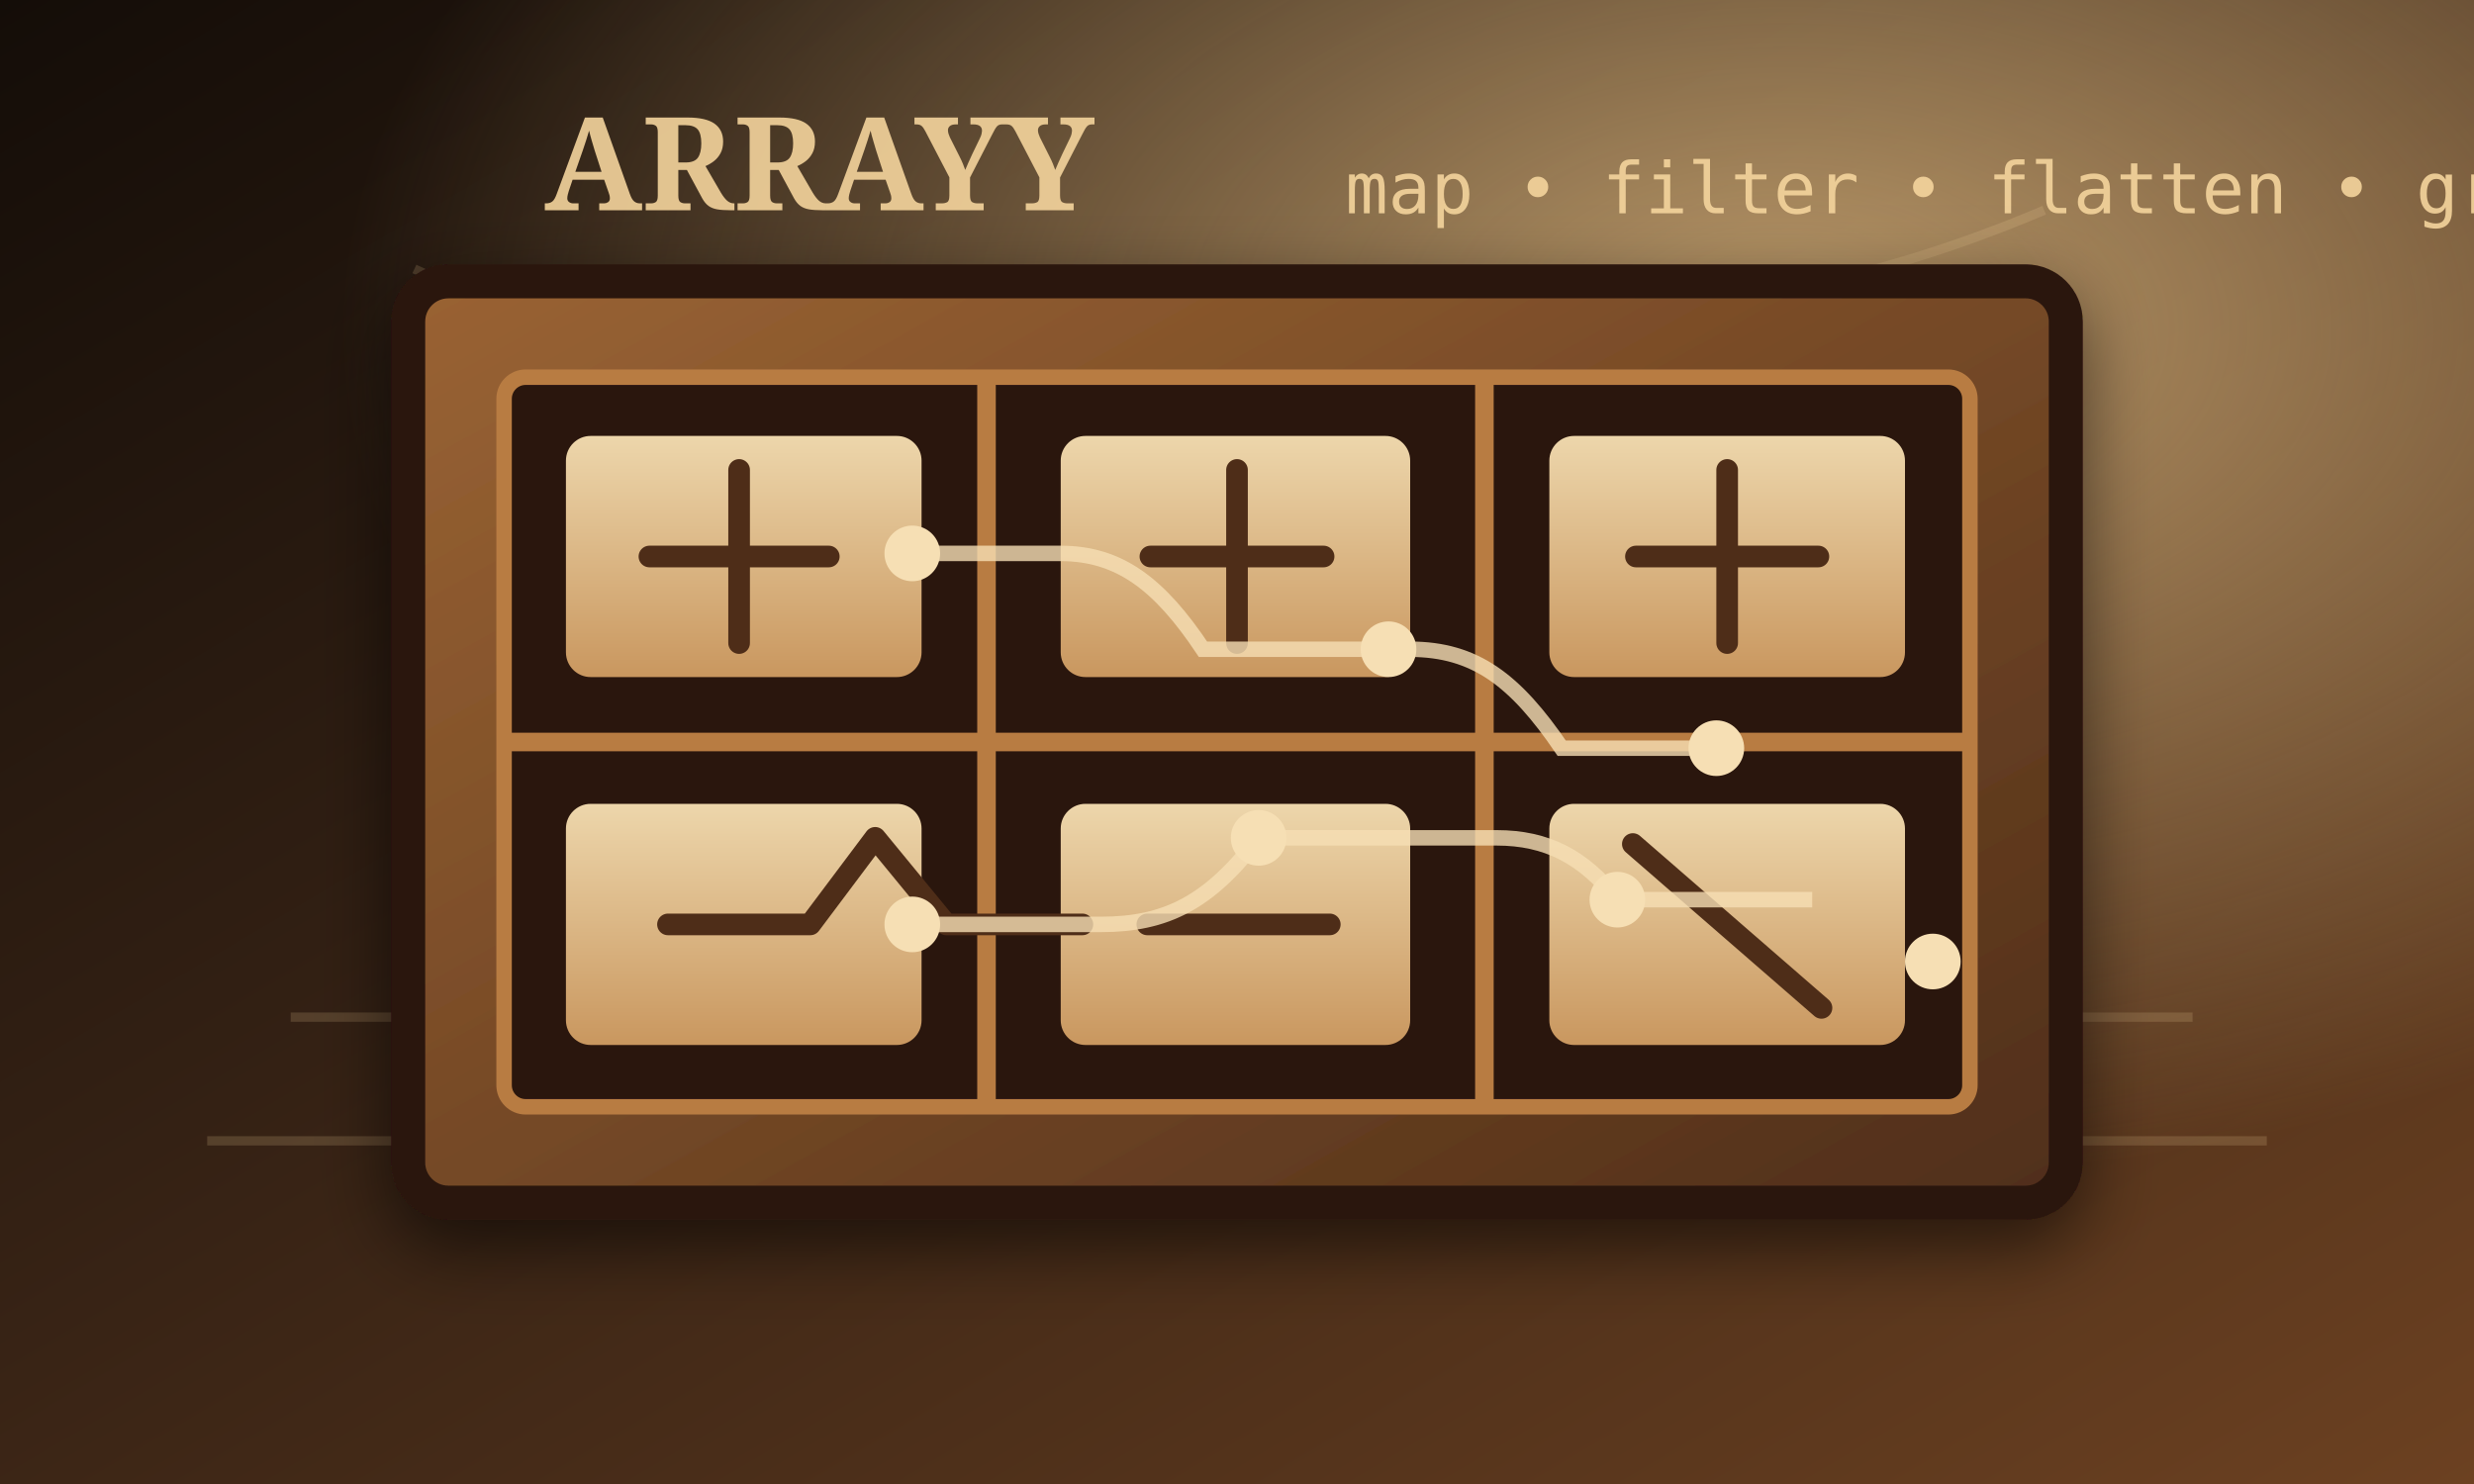
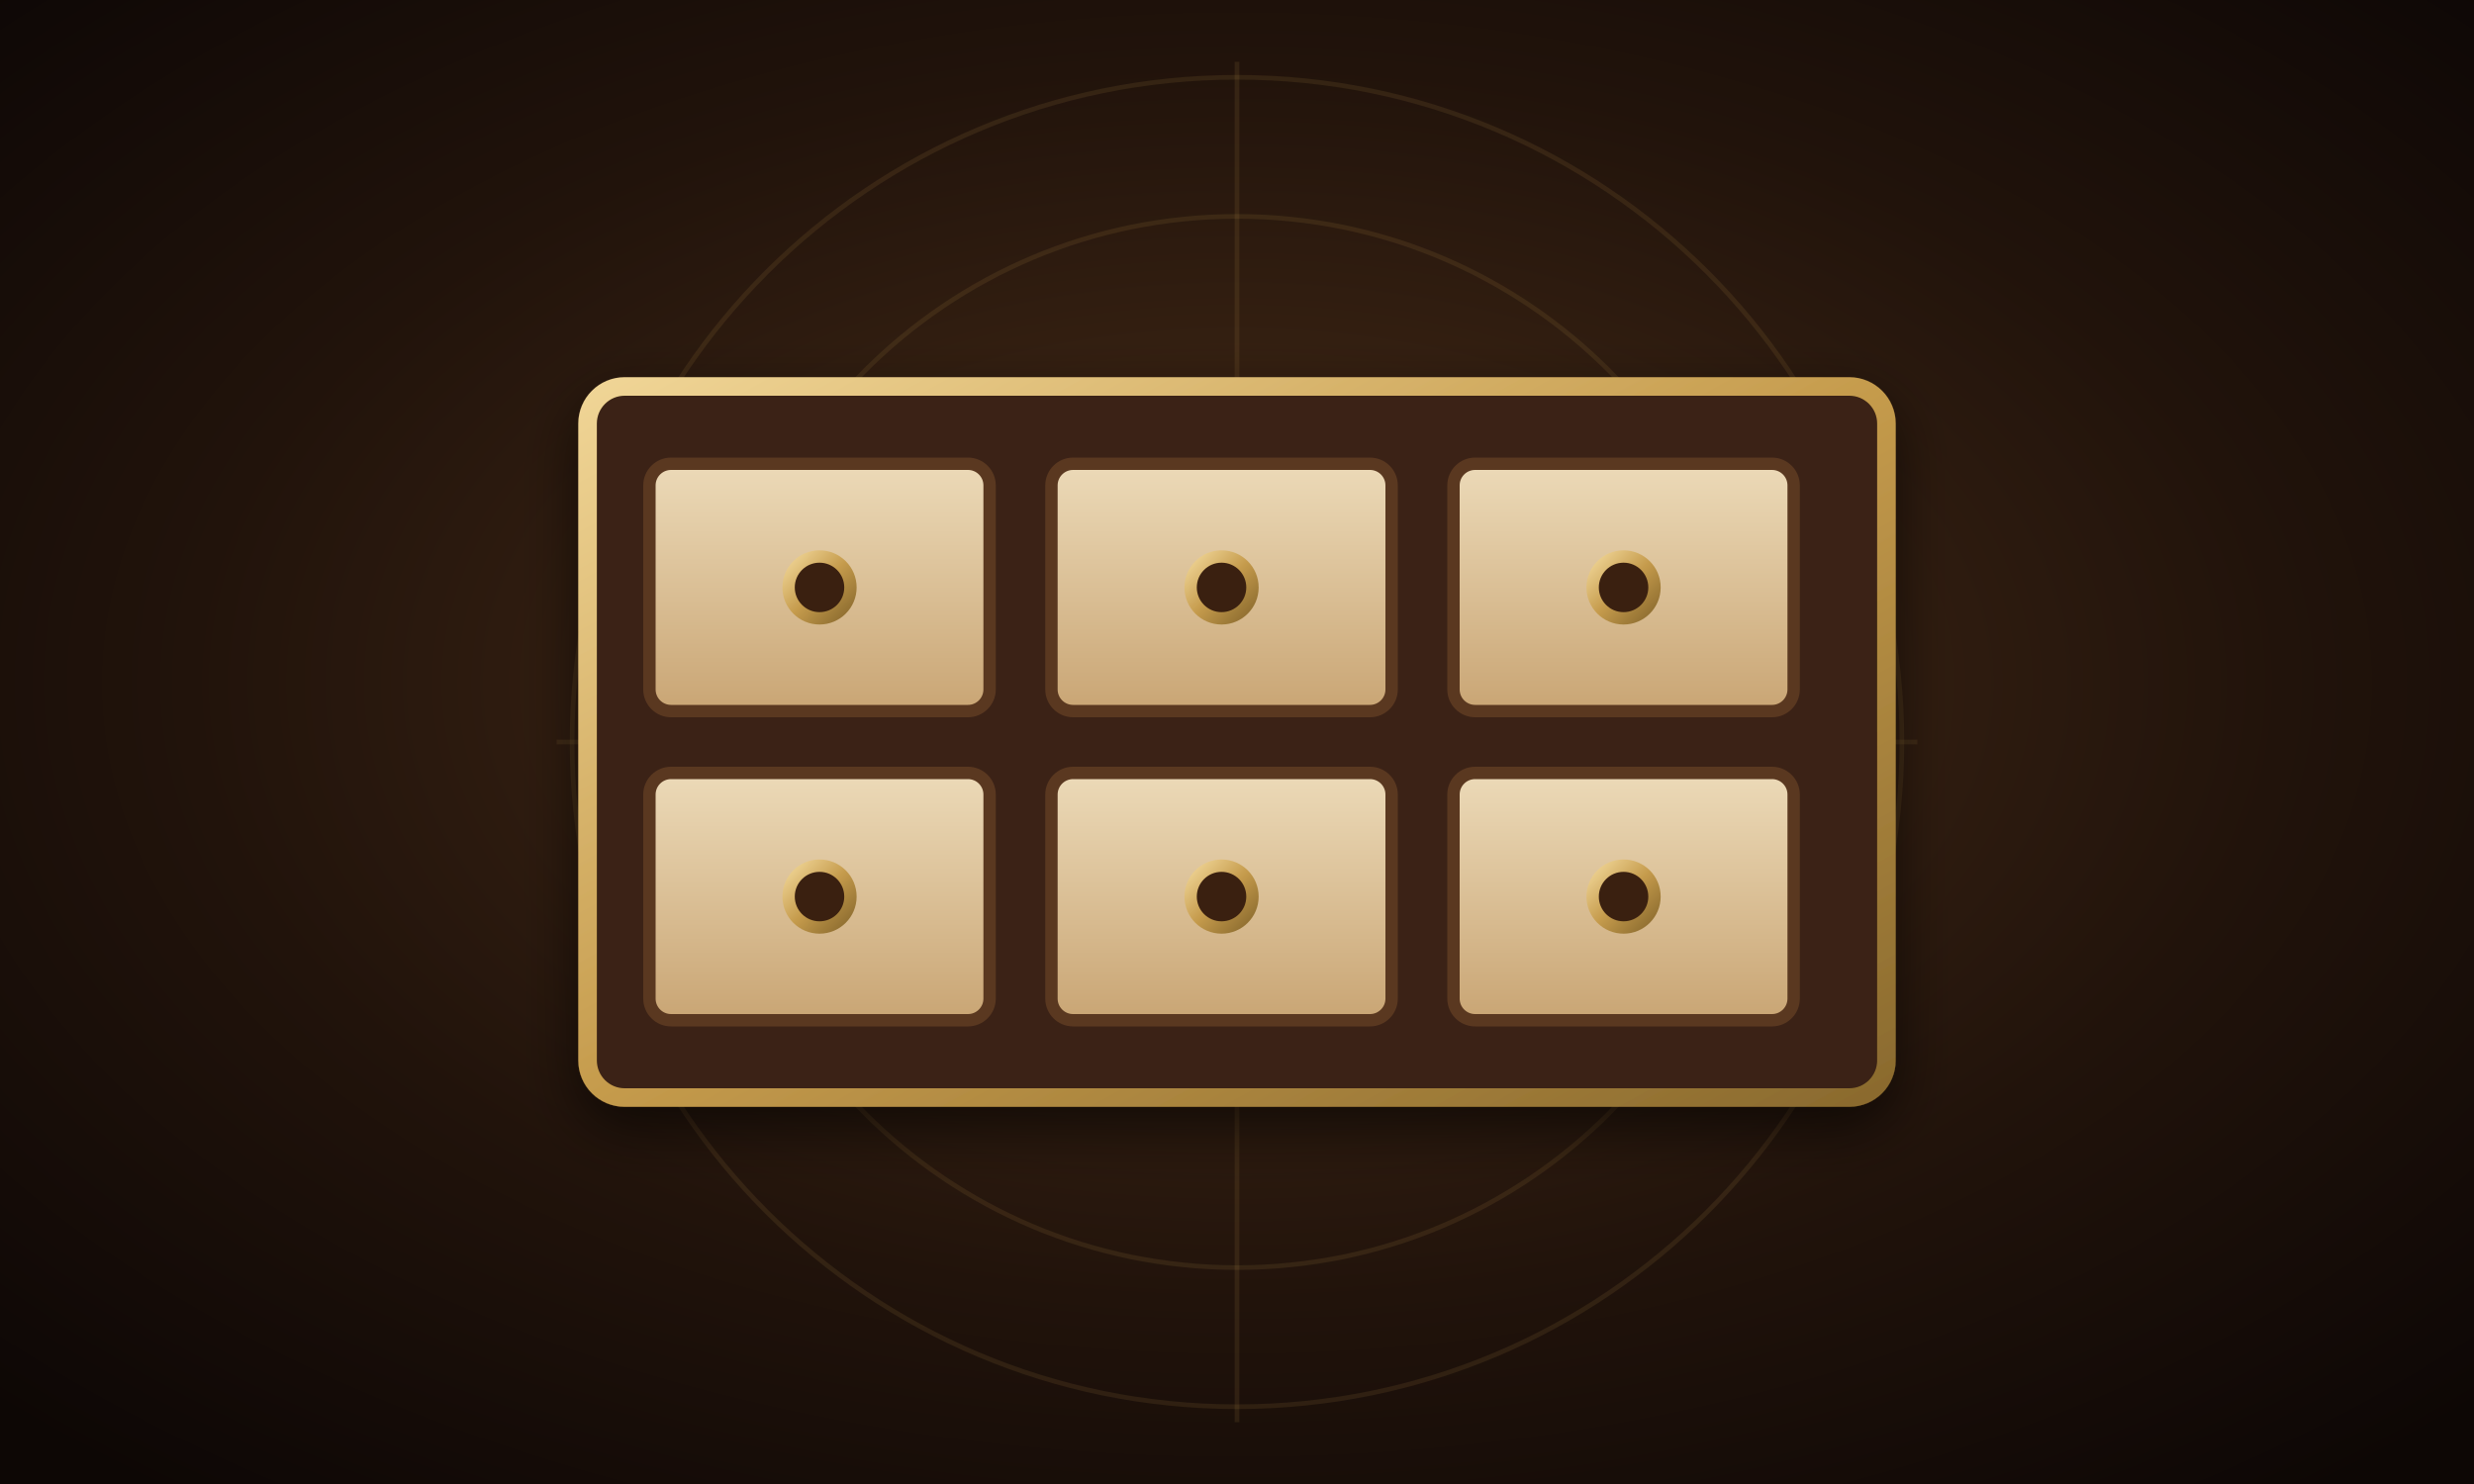
- <svg xmlns="http://www.w3.org/2000/svg" viewBox="0 0 1600 960" role="img" aria-labelledby="title desc">
+ <svg xmlns="http://www.w3.org/2000/svg" viewBox="0 0 1600 960" role="img" aria-labelledby="t d">
  <defs>
-     <linearGradient id="bg" x1="0" y1="0" x2="1" y2="1">
-       <stop offset="0%" stop-color="#140d08" />
-       <stop offset="42%" stop-color="#342114" />
-       <stop offset="100%" stop-color="#6c4121" />
+     <radialGradient id="bg" cx="50%" cy="46%" r="70%">
+       <stop offset="0" stop-color="#4a2e18" />
+       <stop offset=".6" stop-color="#21130b" />
+       <stop offset="1" stop-color="#0d0705" />
+     </radialGradient>
+     <linearGradient id="gold" x1="0" y1="0" x2="1" y2="1">
+       <stop offset="0" stop-color="#f0d596" />
+       <stop offset=".5" stop-color="#c59b4c" />
+       <stop offset="1" stop-color="#8a6a2e" />
    </linearGradient>
-     <radialGradient id="light" cx="72%" cy="22%" r="58%">
-       <stop offset="0%" stop-color="#f2cb8d" stop-opacity="0.7" />
-       <stop offset="100%" stop-color="#f2cb8d" stop-opacity="0" />
-     </radialGradient>
-     <linearGradient id="wood" x1="0" y1="0" x2="1" y2="1">
-       <stop offset="0%" stop-color="#9a6333" />
-       <stop offset="100%" stop-color="#4f2e19" />
+     <linearGradient id="parch" x1="0" y1="0" x2="0" y2="1">
+       <stop offset="0" stop-color="#ecdab8" />
+       <stop offset="1" stop-color="#c9a574" />
    </linearGradient>
-     <linearGradient id="panel" x1="0" y1="0" x2="0" y2="1">
-       <stop offset="0%" stop-color="#edd6ab" />
-       <stop offset="100%" stop-color="#c9975f" />
-     </linearGradient>
-     <filter id="shadow" x="-20%" y="-20%" width="140%" height="140%">
-       <feDropShadow dx="0" dy="18" stdDeviation="24" flood-color="#000" flood-opacity="0.58" />
+     <filter id="sh" x="-30%" y="-30%" width="160%" height="160%">
+       <feDropShadow dx="0" dy="14" stdDeviation="18" flood-color="#000" flood-opacity=".6" />
    </filter>
  </defs>
  <rect width="1600" height="960" fill="url(#bg)" />
-   <rect width="1600" height="960" fill="url(#light)" />
-   <g opacity="0.18" stroke="#edcf96" stroke-width="6" fill="none">
-     <path d="M134 738h1332" />
-     <path d="M188 658h1230" />
-     <path d="M268 174c102 48 204 60 374 58" />
-     <path d="M970 204c126 0 234-18 352-68" />
+   <g fill="none" stroke="#c59b4c" stroke-opacity=".12" stroke-width="3">
+     <circle cx="800" cy="480" r="430" />
+     <circle cx="800" cy="480" r="340" />
+     <path d="M800 40v880M360 480h880" />
  </g>
-   <g filter="url(#shadow)">
-     <rect x="264" y="182" width="1072" height="596" rx="26" fill="url(#wood)" stroke="#2a170e" stroke-width="22" />
-     <rect x="326" y="244" width="948" height="472" rx="14" fill="#2b180f" stroke="#b87c43" stroke-width="10" />
-     <path d="M638 244v472M960 244v472M326 480h948" stroke="#b87c43" stroke-width="12" />
+   <g filter="url(#sh)">
+     <rect x="380" y="250" width="840" height="460" rx="24" fill="#3b2313" stroke="url(#gold)" stroke-width="12" />
  </g>
-   <g fill="url(#panel)">
-     <rect x="366" y="282" width="230" height="156" rx="16" />
-     <rect x="686" y="282" width="226" height="156" rx="16" />
-     <rect x="1002" y="282" width="230" height="156" rx="16" />
-     <rect x="366" y="520" width="230" height="156" rx="16" />
-     <rect x="686" y="520" width="226" height="156" rx="16" />
-     <rect x="1002" y="520" width="230" height="156" rx="16" />
+   <rect x="420" y="300" width="220" height="160" rx="14" fill="url(#parch)" stroke="#5a3820" stroke-width="8" />
+   <rect x="680" y="300" width="220" height="160" rx="14" fill="url(#parch)" stroke="#5a3820" stroke-width="8" />
+   <rect x="940" y="300" width="220" height="160" rx="14" fill="url(#parch)" stroke="#5a3820" stroke-width="8" />
+   <rect x="420" y="500" width="220" height="160" rx="14" fill="url(#parch)" stroke="#5a3820" stroke-width="8" />
+   <rect x="680" y="500" width="220" height="160" rx="14" fill="url(#parch)" stroke="#5a3820" stroke-width="8" />
+   <rect x="940" y="500" width="220" height="160" rx="14" fill="url(#parch)" stroke="#5a3820" stroke-width="8" />
+   <g stroke="url(#gold)" stroke-width="10" stroke-linecap="round" fill="none">
+     <path d="M530 380L790 380" />
+     <path d="M790 380L1050 380" />
+     <path d="M1050 380L1050 580" />
+     <path d="M1050 580L790 580" />
+     <path d="M790 580L530 580" />
  </g>
-   <g stroke="#4e2d18" stroke-width="14" fill="none" stroke-linecap="round" stroke-linejoin="round">
-     <path d="M420 360h116M478 304v112" />
-     <path d="M744 360h112M800 304v112" />
-     <path d="M1058 360h118M1117 304v112" />
-     <path d="M432 598h92l42-56 46 56h88" />
-     <path d="M742 598h118" />
-     <path d="M1056 546l122 106" />
-   </g>
-   <g stroke="#f6dfb4" stroke-width="10" fill="none" opacity="0.8">
-     <path d="M596 358h90c38 0 64 20 92 62h120" />
-     <path d="M912 420c42 0 68 20 98 64h96" />
-     <path d="M596 598h116c42 0 70-14 102-56h154c32 0 56 12 78 40h126" />
-   </g>
-   <g fill="#f6dfb4">
-     <circle cx="590" cy="358" r="18" />
-     <circle cx="898" cy="420" r="18" />
-     <circle cx="1110" cy="484" r="18" />
-     <circle cx="590" cy="598" r="18" />
-     <circle cx="814" cy="542" r="18" />
-     <circle cx="1046" cy="582" r="18" />
-     <circle cx="1250" cy="622" r="18" />
-   </g>
-   <g fill="#f4d49c" opacity="0.9">
-     <text x="352" y="136" font-size="84" font-family="Georgia, serif" font-weight="700">ARRAYY</text>
-     <text x="870" y="138" font-size="46" font-family="monospace">map  •  filter  •  flatten  •  groupBy</text>
-   </g>
+   <circle cx="530" cy="380" r="20" fill="#3a2010" stroke="url(#gold)" stroke-width="8" />
+   <circle cx="790" cy="380" r="20" fill="#3a2010" stroke="url(#gold)" stroke-width="8" />
+   <circle cx="1050" cy="380" r="20" fill="#3a2010" stroke="url(#gold)" stroke-width="8" />
+   <circle cx="530" cy="580" r="20" fill="#3a2010" stroke="url(#gold)" stroke-width="8" />
+   <circle cx="790" cy="580" r="20" fill="#3a2010" stroke="url(#gold)" stroke-width="8" />
+   <circle cx="1050" cy="580" r="20" fill="#3a2010" stroke="url(#gold)" stroke-width="8" />
</svg>
